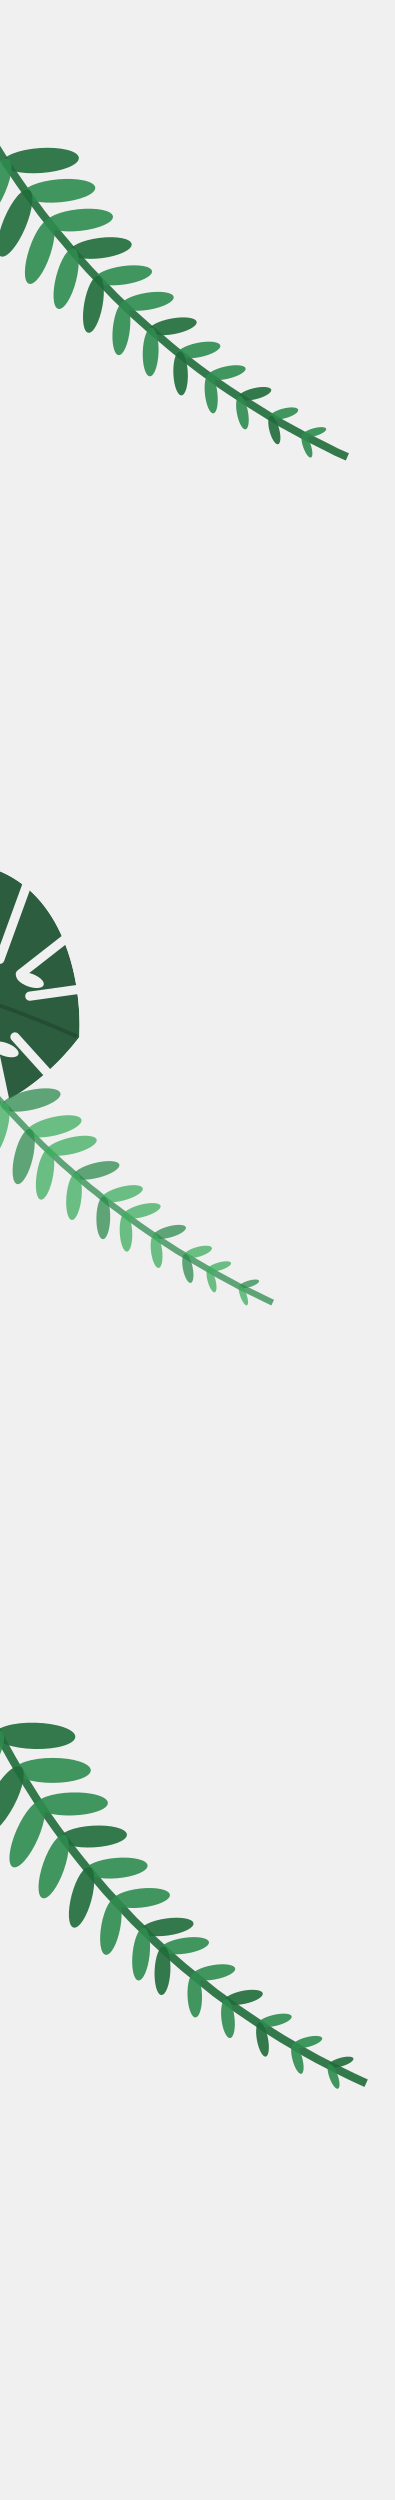
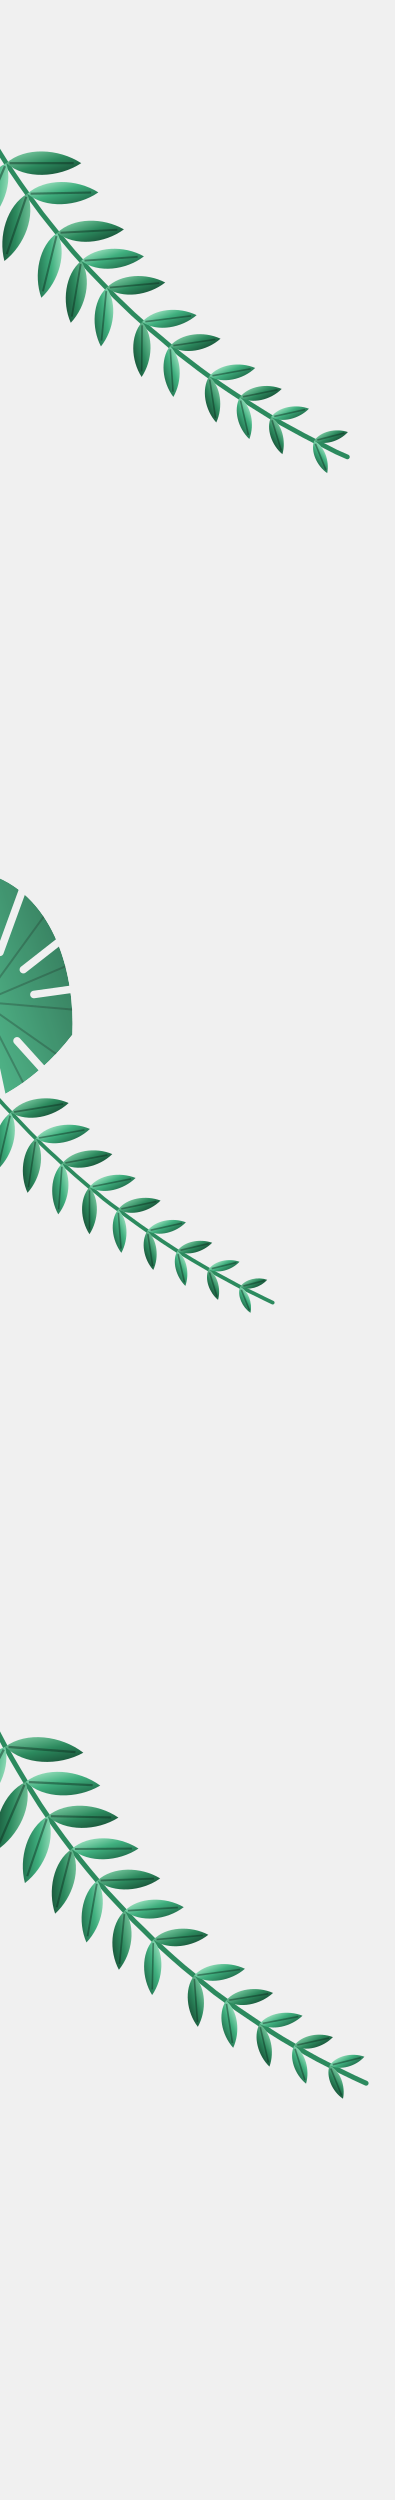
<svg xmlns="http://www.w3.org/2000/svg" viewBox="0 0 120 760" width="120" height="760">
-   <path d="M-4.0,40.0 L-2.1,43.2 L-0.1,46.4 L1.9,49.6 L4.0,52.7 L6.1,55.8 L8.3,58.9 L10.5,61.9 L12.7,64.9 L15.0,67.8 L17.4,70.8 L19.8,73.6 L22.2,76.5 L24.7,79.3 L27.2,82.1 L29.8,84.8 L32.4,87.5 L35.0,90.2 L37.7,92.8 L40.4,95.4 L43.2,97.9 L46.0,100.4 L48.9,102.8 L51.7,105.2 L54.6,107.6 L57.6,109.9 L60.6,112.2 L63.6,114.4 L66.6,116.6 L69.7,118.7 L72.9,120.8 L76.0,122.8 L79.2,124.8 L82.4,126.8 L85.6,128.7 L88.9,130.5 L92.2,132.3 L95.5,134.0 L98.9,135.7 L102.2,137.4 L105.6,138.9" stroke="#1F6B3A" stroke-width="2.4" fill="none" opacity="0.9" />
-   <ellipse cx="12.3" cy="48.8" rx="11.7" ry="3.8" transform="rotate(-4.0 12.3 48.8)" fill="#1F6B3A" opacity="0.9" />
-   <ellipse cx="-2.8" cy="58.8" rx="11.7" ry="3.8" transform="rotate(117.0 -2.8 58.8)" fill="#2E8B4E" opacity="0.9" />
-   <ellipse cx="18.0" cy="58.0" rx="11.0" ry="3.5" transform="rotate(-5.0 18.0 58.0)" fill="#2E8B4E" opacity="0.9" />
-   <ellipse cx="4.5" cy="67.8" rx="11.0" ry="3.5" transform="rotate(112.8 4.5 67.8)" fill="#1F6B3A" opacity="0.9" />
-   <ellipse cx="24.1" cy="66.9" rx="10.3" ry="3.3" transform="rotate(-6.1 24.1 66.9)" fill="#2E8B4E" opacity="0.9" />
-   <ellipse cx="12.1" cy="76.5" rx="10.3" ry="3.3" transform="rotate(108.6 12.1 76.5)" fill="#2E8B4E" opacity="0.9" />
-   <ellipse cx="30.6" cy="75.4" rx="9.5" ry="3.1" transform="rotate(-7.2 30.6 75.4)" fill="#1F6B3A" opacity="0.9" />
-   <ellipse cx="20.1" cy="84.7" rx="9.5" ry="3.1" transform="rotate(104.5 20.1 84.7)" fill="#2E8B4E" opacity="0.9" />
-   <ellipse cx="37.5" cy="83.7" rx="8.8" ry="2.8" transform="rotate(-8.3 37.5 83.7)" fill="#2E8B4E" opacity="0.9" />
-   <ellipse cx="28.4" cy="92.5" rx="8.8" ry="2.8" transform="rotate(100.3 28.4 92.5)" fill="#1F6B3A" opacity="0.9" />
-   <ellipse cx="44.8" cy="91.6" rx="8.1" ry="2.6" transform="rotate(-9.4 44.8 91.6)" fill="#2E8B4E" opacity="0.9" />
-   <ellipse cx="36.9" cy="99.9" rx="8.1" ry="2.6" transform="rotate(96.1 36.9 99.9)" fill="#2E8B4E" opacity="0.9" />
-   <ellipse cx="52.5" cy="99.2" rx="7.4" ry="2.4" transform="rotate(-10.5 52.5 99.2)" fill="#1F6B3A" opacity="0.9" />
-   <ellipse cx="45.8" cy="107.0" rx="7.4" ry="2.4" transform="rotate(92.0 45.8 107.0)" fill="#2E8B4E" opacity="0.9" />
-   <ellipse cx="60.4" cy="106.4" rx="6.7" ry="2.2" transform="rotate(-11.6 60.4 106.4)" fill="#2E8B4E" opacity="0.9" />
-   <ellipse cx="54.9" cy="113.5" rx="6.7" ry="2.2" transform="rotate(87.8 54.9 113.5)" fill="#1F6B3A" opacity="0.9" />
-   <ellipse cx="68.8" cy="113.3" rx="6.0" ry="1.9" transform="rotate(-12.7 68.8 113.3)" fill="#2E8B4E" opacity="0.9" />
-   <ellipse cx="64.2" cy="119.7" rx="6.0" ry="1.9" transform="rotate(83.7 64.2 119.7)" fill="#2E8B4E" opacity="0.9" />
-   <ellipse cx="77.4" cy="119.7" rx="5.2" ry="1.7" transform="rotate(-13.7 77.4 119.7)" fill="#1F6B3A" opacity="0.9" />
-   <ellipse cx="73.7" cy="125.4" rx="5.2" ry="1.7" transform="rotate(79.5 73.7 125.4)" fill="#2E8B4E" opacity="0.9" />
-   <ellipse cx="86.3" cy="125.7" rx="4.5" ry="1.5" transform="rotate(-14.8 86.3 125.7)" fill="#2E8B4E" opacity="0.9" />
-   <ellipse cx="83.4" cy="130.7" rx="4.5" ry="1.5" transform="rotate(75.3 83.4 130.7)" fill="#1F6B3A" opacity="0.9" />
-   <ellipse cx="95.5" cy="131.4" rx="3.8" ry="1.2" transform="rotate(-15.9 95.5 131.4)" fill="#2E8B4E" opacity="0.9" />
-   <ellipse cx="93.3" cy="135.5" rx="3.8" ry="1.2" transform="rotate(71.2 93.3 135.5)" fill="#2E8B4E" opacity="0.9" />
+   <defs>
+     <linearGradient id="j1" x1="0" y1="0" x2="1" y2="1">
+       <stop offset="0" stop-color="#B9F0D3" />
+       <stop offset=".45" stop-color="#3FAF7E" />
+       <stop offset="1" stop-color="#16573A" />
+     </linearGradient>
+     <linearGradient id="j2" x1="0" y1="0" x2="1" y2="1">
+       <stop offset="0" stop-color="#8FD9B2" />
+       <stop offset=".5" stop-color="#2C8A5E" />
+       <stop offset="1" stop-color="#123F2B" />
+     </linearGradient>
+   </defs>
+   <path d="M-4.0,40.0 L-2.1,43.2 L-0.1,46.4 L1.9,49.6 L4.0,52.7 L6.1,55.8 L8.3,58.9 L10.5,61.9 L12.7,64.9 L15.0,67.8 L17.4,70.8 L19.8,73.6 L22.2,76.5 L24.7,79.3 L27.2,82.1 L29.8,84.8 L32.4,87.5 L35.0,90.2 L37.7,92.8 L40.4,95.4 L43.2,97.9 L46.0,100.4 L48.9,102.8 L51.7,105.2 L54.6,107.6 L57.6,109.9 L60.6,112.2 L63.6,114.4 L66.6,116.6 L69.7,118.7 L72.9,120.8 L76.0,122.8 L79.2,124.8 L82.4,126.8 L85.6,128.7 L88.9,130.5 L92.2,132.3 L95.5,134.0 L98.9,135.7 L102.2,137.4 L105.6,138.9" stroke="#2C8A5E" stroke-width="1.44" fill="none" stroke-linecap="round" />
+   <g transform="translate(1.9 49.6) rotate(0.0)">
+     <path d="M0 0 C5.7 -5.0 15.9 -4.5 22.8 0 C15.9 4.5 5.7 5.0 0 0Z" fill="url(#j2)" />
+     <path d="M1 0 L20.5 0" stroke="#0B2A1C" stroke-width="0.68" opacity=".45" />
+   </g>
+   <g transform="translate(1.9 49.6) rotate(113.0)">
+     <path d="M0 0 C5.7 -5.0 15.9 -4.5 22.8 0 C15.9 4.5 5.7 5.0 0 0Z" fill="url(#j1)" />
+     <path d="M1 0 L20.5 0" stroke="#0B2A1C" stroke-width="0.68" opacity=".45" />
+   </g>
+   <g transform="translate(8.3 58.9) rotate(-1.1)">
+     <path d="M0 0 C5.4 -4.7 15.1 -4.3 21.6 0 C15.1 4.3 5.4 4.7 0 0Z" fill="url(#j1)" />
+     <path d="M1 0 L19.4 0" stroke="#0B2A1C" stroke-width="0.65" opacity=".45" />
+   </g>
+   <g transform="translate(8.3 58.9) rotate(108.8)">
+     <path d="M0 0 C5.4 -4.7 15.1 -4.3 21.6 0 C15.1 4.3 5.4 4.7 0 0Z" fill="url(#j2)" />
+     <path d="M1 0 L19.4 0" stroke="#0B2A1C" stroke-width="0.65" opacity=".45" />
+   </g>
+   <g transform="translate(17.4 70.8) rotate(-3.0)">
+     <path d="M0 0 C5.1 -4.5 14.2 -4.0 20.3 0 C14.2 4.0 5.1 4.5 0 0Z" fill="url(#j2)" />
+     <path d="M1 0 L18.3 0" stroke="#0B2A1C" stroke-width="0.61" opacity=".45" />
+   </g>
+   <g transform="translate(17.4 70.8) rotate(103.8)">
+     <path d="M0 0 C5.1 -4.5 14.2 -4.0 20.3 0 C14.2 4.0 5.1 4.5 0 0Z" fill="url(#j1)" />
+     <path d="M1 0 L18.3 0" stroke="#0B2A1C" stroke-width="0.61" opacity=".45" />
+   </g>
+   <g transform="translate(24.7 79.3) rotate(-4.1)">
+     <path d="M0 0 C4.8 -4.2 13.4 -3.8 19.1 0 C13.4 3.8 4.8 4.2 0 0Z" fill="url(#j1)" />
+     <path d="M1 0 L17.2 0" stroke="#0B2A1C" stroke-width="0.57" opacity=".45" />
+   </g>
+   <g transform="translate(24.7 79.3) rotate(99.6)">
+     <path d="M0 0 C4.8 -4.2 13.4 -3.8 19.1 0 C13.4 3.8 4.8 4.2 0 0Z" fill="url(#j2)" />
+     <path d="M1 0 L17.2 0" stroke="#0B2A1C" stroke-width="0.57" opacity=".45" />
+   </g>
+   <g transform="translate(32.4 87.5) rotate(-5.2)">
+     <path d="M0 0 C4.5 -3.9 12.5 -3.5 17.9 0 C12.5 3.5 4.5 3.9 0 0Z" fill="url(#j2)" />
+     <path d="M1 0 L16.1 0" stroke="#0B2A1C" stroke-width="0.54" opacity=".45" />
+   </g>
+   <g transform="translate(32.4 87.5) rotate(95.5)">
+     <path d="M0 0 C4.5 -3.9 12.5 -3.5 17.9 0 C12.5 3.5 4.5 3.9 0 0Z" fill="url(#j1)" />
+     <path d="M1 0 L16.1 0" stroke="#0B2A1C" stroke-width="0.54" opacity=".45" />
+   </g>
+   <g transform="translate(43.2 97.9) rotate(-7.2)">
+     <path d="M0 0 C4.2 -3.7 11.7 -3.3 16.7 0 C11.7 3.3 4.2 3.7 0 0Z" fill="url(#j1)" />
+     <path d="M1 0 L15.0 0" stroke="#0B2A1C" stroke-width="0.50" opacity=".45" />
+   </g>
+   <g transform="translate(43.2 97.9) rotate(90.5)">
+     <path d="M0 0 C4.2 -3.7 11.7 -3.3 16.7 0 C11.7 3.3 4.2 3.7 0 0Z" fill="url(#j2)" />
+     <path d="M1 0 L15.0 0" stroke="#0B2A1C" stroke-width="0.50" opacity=".45" />
+   </g>
+   <g transform="translate(51.7 105.2) rotate(-8.3)">
+     <path d="M0 0 C3.9 -3.4 10.8 -3.1 15.5 0 C10.8 3.1 3.9 3.4 0 0Z" fill="url(#j2)" />
+     <path d="M1 0 L13.9 0" stroke="#0B2A1C" stroke-width="0.50" opacity=".45" />
+   </g>
+   <g transform="translate(51.7 105.2) rotate(86.3)">
+     <path d="M0 0 C3.9 -3.4 10.8 -3.1 15.5 0 C10.8 3.1 3.9 3.4 0 0Z" fill="url(#j1)" />
+     <path d="M1 0 L13.9 0" stroke="#0B2A1C" stroke-width="0.50" opacity=".45" />
+   </g>
+   <g transform="translate(63.6 114.4) rotate(-10.3)">
+     <path d="M0 0 C3.6 -3.1 10.0 -2.8 14.2 0 C10.0 2.8 3.6 3.1 0 0Z" fill="url(#j1)" />
+     <path d="M1 0 L12.8 0" stroke="#0B2A1C" stroke-width="0.50" opacity=".45" />
+   </g>
+   <g transform="translate(63.6 114.4) rotate(81.3)">
+     <path d="M0 0 C3.6 -3.1 10.0 -2.8 14.2 0 C10.0 2.8 3.6 3.1 0 0Z" fill="url(#j2)" />
+     <path d="M1 0 L12.8 0" stroke="#0B2A1C" stroke-width="0.50" opacity=".45" />
+   </g>
+   <g transform="translate(72.9 120.8) rotate(-11.4)">
+     <path d="M0 0 C3.3 -2.9 9.1 -2.6 13.0 0 C9.1 2.6 3.3 2.9 0 0Z" fill="url(#j2)" />
+     <path d="M1 0 L11.7 0" stroke="#0B2A1C" stroke-width="0.50" opacity=".45" />
+   </g>
+   <g transform="translate(72.9 120.8) rotate(77.1)">
+     <path d="M0 0 C3.3 -2.9 9.1 -2.6 13.0 0 C9.1 2.6 3.3 2.9 0 0Z" fill="url(#j1)" />
+     <path d="M1 0 L11.7 0" stroke="#0B2A1C" stroke-width="0.50" opacity=".45" />
+   </g>
+   <g transform="translate(82.4 126.8) rotate(-12.5)">
+     <path d="M0 0 C2.9 -2.6 8.3 -2.3 11.8 0 C8.3 2.3 2.9 2.6 0 0Z" fill="url(#j1)" />
+     <path d="M1 0 L10.6 0" stroke="#0B2A1C" stroke-width="0.50" opacity=".45" />
+   </g>
+   <g transform="translate(82.4 126.8) rotate(73.0)">
+     <path d="M0 0 C2.9 -2.6 8.3 -2.3 11.8 0 C8.3 2.3 2.9 2.6 0 0Z" fill="url(#j2)" />
+     <path d="M1 0 L10.6 0" stroke="#0B2A1C" stroke-width="0.50" opacity=".45" />
+   </g>
+   <g transform="translate(95.5 134.0) rotate(-14.5)">
+     <path d="M0 0 C2.6 -2.3 7.4 -2.1 10.6 0 C7.4 2.1 2.6 2.3 0 0Z" fill="url(#j2)" />
+     <path d="M1 0 L9.5 0" stroke="#0B2A1C" stroke-width="0.50" opacity=".45" />
+   </g>
+   <g transform="translate(95.5 134.0) rotate(68.0)">
+     <path d="M0 0 C2.6 -2.3 7.4 -2.1 10.6 0 C7.4 2.1 2.6 2.3 0 0Z" fill="url(#j1)" />
+     <path d="M1 0 L9.5 0" stroke="#0B2A1C" stroke-width="0.50" opacity=".45" />
+   </g>
  <g transform="translate(-18 300) rotate(-70)" opacity="0.9">
    <defs>
-       <mask id="m59294" maskUnits="userSpaceOnUse" x="-80" y="-80" width="160" height="160">
-         <rect x="-80" y="-80" width="160" height="160" fill="black" />
-         <path d="M0,-2.0 C10.0,-22.0 38.0,-20.0 39.2,3.2 C39.2,24.8 18.0,39.2 0,44.8 C-18.0,39.2 -39.2,24.8 -39.2,3.2 C-38.0,-20.0 -10.0,-22.0 0,-2.0 Z" fill="white" />
-         <line x1="-11.5" y1="6.0" x2="-39.3" y2="-13.5" stroke="black" stroke-width="2.8" stroke-linecap="round" />
-         <line x1="-14.0" y1="14.0" x2="-48.0" y2="14.0" stroke="black" stroke-width="2.8" stroke-linecap="round" />
-         <line x1="-11.9" y1="21.4" x2="-40.7" y2="39.4" stroke="black" stroke-width="2.8" stroke-linecap="round" />
-         <line x1="-6.6" y1="26.4" x2="-22.5" y2="56.4" stroke="black" stroke-width="2.8" stroke-linecap="round" />
-         <ellipse cx="-11.2" cy="24.8" rx="2.0" ry="4.4" fill="black" />
-         <line x1="11.5" y1="6.0" x2="39.3" y2="-13.5" stroke="black" stroke-width="2.8" stroke-linecap="round" />
-         <line x1="14.0" y1="14.0" x2="48.0" y2="14.0" stroke="black" stroke-width="2.8" stroke-linecap="round" />
-         <line x1="11.9" y1="21.4" x2="40.7" y2="39.4" stroke="black" stroke-width="2.8" stroke-linecap="round" />
-         <line x1="6.6" y1="26.4" x2="22.5" y2="56.4" stroke="black" stroke-width="2.8" stroke-linecap="round" />
-         <ellipse cx="11.2" cy="24.8" rx="2.0" ry="4.4" fill="black" />
+       <mask id="m48930" maskUnits="userSpaceOnUse" x="-76" y="-76" width="152" height="152">
+         <rect x="-76" y="-76" width="152" height="152" fill="black" />
+         <path d="M0,-1.9 C9.5,-20.9 36.1,-19.0 37.24,3.04 C37.24,23.56 17.1,37.24 0,42.56 C-17.1,37.24 -37.24,23.56 -37.24,3.04 C-36.1,-19.0 -9.5,-20.9 0,-1.9 Z" fill="white" />
+         <line x1="-13.1" y1="4.1" x2="-37.4" y2="-12.9" stroke="black" stroke-width="2.3" stroke-linecap="round" />
+         <line x1="-16.0" y1="13.3" x2="-45.6" y2="13.3" stroke="black" stroke-width="2.3" stroke-linecap="round" />
+         <line x1="-13.5" y1="21.8" x2="-38.7" y2="37.5" stroke="black" stroke-width="2.3" stroke-linecap="round" />
+         <line x1="-7.5" y1="27.4" x2="-21.4" y2="53.6" stroke="black" stroke-width="2.3" stroke-linecap="round" />
+         <line x1="13.1" y1="4.1" x2="37.4" y2="-12.9" stroke="black" stroke-width="2.3" stroke-linecap="round" />
+         <line x1="16.0" y1="13.3" x2="45.6" y2="13.3" stroke="black" stroke-width="2.3" stroke-linecap="round" />
+         <line x1="13.5" y1="21.8" x2="38.7" y2="37.5" stroke="black" stroke-width="2.3" stroke-linecap="round" />
+         <line x1="7.5" y1="27.4" x2="21.4" y2="53.6" stroke="black" stroke-width="2.3" stroke-linecap="round" />
      </mask>
    </defs>
-     <path d="M0,-2.0 C10.0,-22.0 38.0,-20.0 39.2,3.2 C39.2,24.8 18.0,39.2 0,44.8 C-18.0,39.2 -39.2,24.8 -39.2,3.2 C-38.0,-20.0 -10.0,-22.0 0,-2.0 Z" fill="#164D2B" mask="url(#m59294)" />
-     <path d="M0,-2.0 Q1.6,20.0 0,44.0" stroke="#0E3A20" stroke-width="1.2" fill="none" />
-   </g>
-   <path d="M-4.0,330.0 L-2.2,332.1 L-0.4,334.2 L1.4,336.2 L3.3,338.2 L5.2,340.2 L7.1,342.2 L9.0,344.2 L10.9,346.1 L12.9,348.1 L14.9,350.0 L16.9,351.8 L18.9,353.7 L21.0,355.5 L23.0,357.3 L25.1,359.1 L27.2,360.9 L29.4,362.6 L31.5,364.4 L33.7,366.1 L35.9,367.7 L38.1,369.4 L40.3,371.0 L42.5,372.6 L44.8,374.2 L47.0,375.7 L49.3,377.3 L51.6,378.8 L53.9,380.3 L56.3,381.7 L58.6,383.1 L61.0,384.5 L63.4,385.9 L65.8,387.3 L68.2,388.6 L70.6,389.9 L73.0,391.2 L75.5,392.4 L78.0,393.6 L80.4,394.8 L82.9,396.0" stroke="#2E8B4E" stroke-width="1.9" fill="none" opacity="0.75" />
-   <ellipse cx="9.4" cy="334.4" rx="9.2" ry="3.0" transform="rotate(-12.7 9.4 334.4)" fill="#2E8B4E" opacity="0.75" />
-   <ellipse cx="-1.1" cy="344.0" rx="9.2" ry="3.0" transform="rotate(107.7 -1.1 344.0)" fill="#3FAE5F" opacity="0.75" />
-   <ellipse cx="16.4" cy="342.4" rx="8.6" ry="2.8" transform="rotate(-13.4 16.4 342.4)" fill="#3FAE5F" opacity="0.75" />
-   <ellipse cx="7.2" cy="351.6" rx="8.6" ry="2.8" transform="rotate(103.4 7.2 351.6)" fill="#2E8B4E" opacity="0.75" />
-   <ellipse cx="21.7" cy="348.3" rx="7.9" ry="2.5" transform="rotate(-13.4 21.7 348.3)" fill="#3FAE5F" opacity="0.75" />
-   <ellipse cx="13.7" cy="356.9" rx="7.9" ry="2.5" transform="rotate(99.7 13.7 356.9)" fill="#3FAE5F" opacity="0.75" />
-   <ellipse cx="29.3" cy="355.8" rx="7.2" ry="2.3" transform="rotate(-14.1 29.3 355.8)" fill="#2E8B4E" opacity="0.75" />
-   <ellipse cx="22.5" cy="363.7" rx="7.2" ry="2.3" transform="rotate(95.4 22.5 363.7)" fill="#3FAE5F" opacity="0.75" />
-   <ellipse cx="37.1" cy="362.9" rx="6.5" ry="2.1" transform="rotate(-14.8 37.1 362.9)" fill="#3FAE5F" opacity="0.75" />
-   <ellipse cx="31.4" cy="370.2" rx="6.5" ry="2.1" transform="rotate(91.0 31.4 370.2)" fill="#2E8B4E" opacity="0.75" />
-   <ellipse cx="43.1" cy="368.1" rx="5.9" ry="1.9" transform="rotate(-14.8 43.1 368.1)" fill="#3FAE5F" opacity="0.75" />
-   <ellipse cx="38.3" cy="374.6" rx="5.9" ry="1.9" transform="rotate(87.3 38.3 374.6)" fill="#3FAE5F" opacity="0.75" />
-   <ellipse cx="51.5" cy="374.5" rx="5.2" ry="1.7" transform="rotate(-15.5 51.5 374.5)" fill="#2E8B4E" opacity="0.75" />
-   <ellipse cx="47.6" cy="380.3" rx="5.2" ry="1.7" transform="rotate(83.0 47.6 380.3)" fill="#3FAE5F" opacity="0.75" />
-   <ellipse cx="60.1" cy="380.6" rx="4.5" ry="1.5" transform="rotate(-16.2 60.1 380.6)" fill="#3FAE5F" opacity="0.75" />
-   <ellipse cx="57.1" cy="385.6" rx="4.5" ry="1.5" transform="rotate(78.7 57.1 385.6)" fill="#2E8B4E" opacity="0.75" />
-   <ellipse cx="66.6" cy="385.0" rx="3.8" ry="1.2" transform="rotate(-16.3 66.6 385.0)" fill="#3FAE5F" opacity="0.75" />
-   <ellipse cx="64.3" cy="389.2" rx="3.8" ry="1.2" transform="rotate(75.0 64.3 389.2)" fill="#3FAE5F" opacity="0.75" />
-   <ellipse cx="75.7" cy="390.3" rx="3.2" ry="1.0" transform="rotate(-16.9 75.7 390.3)" fill="#2E8B4E" opacity="0.75" />
-   <ellipse cx="74.0" cy="393.8" rx="3.2" ry="1.0" transform="rotate(70.7 74.0 393.8)" fill="#3FAE5F" opacity="0.75" />
-   <path d="M-4.0,520.0 L-2.2,523.7 L-0.3,527.4 L1.6,531.0 L3.6,534.6 L5.7,538.2 L7.8,541.7 L10.0,545.2 L12.2,548.7 L14.5,552.1 L16.9,555.5 L19.3,558.8 L21.8,562.1 L24.4,565.4 L27.0,568.6 L29.6,571.7 L32.3,574.9 L35.1,577.9 L37.9,580.9 L40.7,583.9 L43.7,586.8 L46.6,589.7 L49.6,592.5 L52.7,595.3 L55.8,598.0 L59.0,600.6 L62.2,603.2 L65.4,605.8 L68.7,608.2 L72.1,610.7 L75.5,613.0 L78.9,615.3 L82.3,617.6 L85.8,619.8 L89.4,621.9 L92.9,624.0 L96.5,626.0 L100.2,627.9 L103.9,629.8 L107.6,631.6 L111.3,633.3" stroke="#1F6B3A" stroke-width="2.5" fill="none" opacity="0.9" />
-   <ellipse cx="10.6" cy="527.7" rx="12.3" ry="4.0" transform="rotate(1.4 10.6 527.7)" fill="#1F6B3A" opacity="0.9" />
-   <ellipse cx="-6.2" cy="536.6" rx="12.3" ry="4.0" transform="rotate(122.6 -6.2 536.6)" fill="#2E8B4E" opacity="0.9" />
-   <ellipse cx="16.0" cy="538.2" rx="11.6" ry="3.8" transform="rotate(-0.1 16.0 538.2)" fill="#2E8B4E" opacity="0.9" />
-   <ellipse cx="0.8" cy="547.3" rx="11.6" ry="3.8" transform="rotate(118.1 0.8 547.3)" fill="#1F6B3A" opacity="0.9" />
-   <ellipse cx="21.9" cy="548.4" rx="10.9" ry="3.5" transform="rotate(-1.7 21.9 548.4)" fill="#2E8B4E" opacity="0.9" />
-   <ellipse cx="8.3" cy="557.6" rx="10.9" ry="3.5" transform="rotate(113.7 8.3 557.6)" fill="#2E8B4E" opacity="0.9" />
-   <ellipse cx="28.4" cy="558.3" rx="10.2" ry="3.3" transform="rotate(-3.3 28.4 558.3)" fill="#1F6B3A" opacity="0.9" />
-   <ellipse cx="16.3" cy="567.4" rx="10.2" ry="3.3" transform="rotate(109.3 16.3 567.4)" fill="#2E8B4E" opacity="0.9" />
-   <ellipse cx="35.4" cy="567.9" rx="9.5" ry="3.1" transform="rotate(-4.9 35.4 567.9)" fill="#2E8B4E" opacity="0.9" />
-   <ellipse cx="24.8" cy="576.8" rx="9.5" ry="3.1" transform="rotate(104.9 24.8 576.8)" fill="#1F6B3A" opacity="0.9" />
-   <ellipse cx="42.9" cy="577.0" rx="8.8" ry="2.9" transform="rotate(-6.4 42.9 577.0)" fill="#2E8B4E" opacity="0.9" />
-   <ellipse cx="33.7" cy="585.6" rx="8.8" ry="2.9" transform="rotate(100.4 33.7 585.6)" fill="#2E8B4E" opacity="0.9" />
-   <ellipse cx="50.8" cy="585.8" rx="8.1" ry="2.6" transform="rotate(-8.0 50.8 585.8)" fill="#1F6B3A" opacity="0.9" />
-   <ellipse cx="42.9" cy="594.0" rx="8.1" ry="2.6" transform="rotate(96.0 42.9 594.0)" fill="#2E8B4E" opacity="0.9" />
-   <ellipse cx="56.2" cy="591.5" rx="7.4" ry="2.4" transform="rotate(-8.6 56.2 591.5)" fill="#2E8B4E" opacity="0.9" />
-   <ellipse cx="49.4" cy="599.1" rx="7.4" ry="2.4" transform="rotate(92.6 49.4 599.1)" fill="#1F6B3A" opacity="0.9" />
-   <ellipse cx="64.9" cy="599.6" rx="6.7" ry="2.2" transform="rotate(-10.1 64.9 599.6)" fill="#2E8B4E" opacity="0.9" />
-   <ellipse cx="59.2" cy="606.6" rx="6.7" ry="2.2" transform="rotate(88.1 59.2 606.6)" fill="#2E8B4E" opacity="0.9" />
-   <ellipse cx="74.0" cy="607.2" rx="6.0" ry="2.0" transform="rotate(-11.7 74.0 607.2)" fill="#1F6B3A" opacity="0.9" />
-   <ellipse cx="69.3" cy="613.6" rx="6.0" ry="2.0" transform="rotate(83.7 69.3 613.6)" fill="#2E8B4E" opacity="0.9" />
-   <ellipse cx="83.5" cy="614.2" rx="5.3" ry="1.7" transform="rotate(-13.3 83.5 614.2)" fill="#2E8B4E" opacity="0.9" />
-   <ellipse cx="79.8" cy="620.0" rx="5.3" ry="1.7" transform="rotate(79.3 79.8 620.0)" fill="#1F6B3A" opacity="0.9" />
-   <ellipse cx="93.4" cy="620.8" rx="4.7" ry="1.5" transform="rotate(-14.9 93.4 620.8)" fill="#2E8B4E" opacity="0.9" />
-   <ellipse cx="90.4" cy="625.9" rx="4.7" ry="1.5" transform="rotate(74.9 90.4 625.9)" fill="#2E8B4E" opacity="0.9" />
-   <ellipse cx="103.6" cy="626.9" rx="4.0" ry="1.3" transform="rotate(-16.4 103.6 626.9)" fill="#1F6B3A" opacity="0.9" />
-   <ellipse cx="101.4" cy="631.2" rx="4.0" ry="1.3" transform="rotate(70.4 101.4 631.2)" fill="#2E8B4E" opacity="0.9" />
+     <g mask="url(#m48930)">
+       <path d="M0,-1.9 C9.5,-20.9 36.1,-19.0 37.24,3.04 C37.24,23.56 17.1,37.24 0,42.56 C-17.1,37.24 -37.24,23.56 -37.24,3.04 C-36.1,-19.0 -9.5,-20.9 0,-1.9 Z" fill="url(#j1)" />
+       <path d="M0 13.3 L-21.1 -13.6" stroke="#0B2A1C" stroke-width="0.6" opacity=".35" />
+       <path d="M0 13.3 L-32.7 3.3" stroke="#0B2A1C" stroke-width="0.6" opacity=".35" />
+       <path d="M0 13.3 L-32.9 22.7" stroke="#0B2A1C" stroke-width="0.6" opacity=".35" />
+       <path d="M0 13.3 L-23.3 38.3" stroke="#0B2A1C" stroke-width="0.6" opacity=".35" />
+       <path d="M0 13.3 L-8.9 46.3" stroke="#0B2A1C" stroke-width="0.6" opacity=".35" />
+       <path d="M0 13.3 L21.1 -13.6" stroke="#0B2A1C" stroke-width="0.6" opacity=".35" />
+       <path d="M0 13.3 L32.7 3.3" stroke="#0B2A1C" stroke-width="0.6" opacity=".35" />
+       <path d="M0 13.3 L32.9 22.7" stroke="#0B2A1C" stroke-width="0.6" opacity=".35" />
+       <path d="M0 13.3 L23.3 38.3" stroke="#0B2A1C" stroke-width="0.6" opacity=".35" />
+       <path d="M0 13.3 L8.9 46.3" stroke="#0B2A1C" stroke-width="0.6" opacity=".35" />
+     </g>
+   </g>
+   <path d="M-4.0,330.0 L-2.2,332.1 L-0.4,334.2 L1.4,336.2 L3.3,338.2 L5.2,340.2 L7.1,342.2 L9.0,344.2 L10.9,346.1 L12.9,348.1 L14.9,350.0 L16.9,351.8 L18.9,353.7 L21.0,355.5 L23.0,357.3 L25.1,359.1 L27.2,360.9 L29.4,362.6 L31.5,364.4 L33.7,366.1 L35.9,367.7 L38.1,369.4 L40.3,371.0 L42.5,372.6 L44.8,374.2 L47.0,375.7 L49.3,377.3 L51.6,378.8 L53.9,380.3 L56.3,381.7 L58.6,383.1 L61.0,384.5 L63.4,385.9 L65.8,387.3 L68.2,388.6 L70.6,389.9 L73.0,391.2 L75.5,392.4 L78.0,393.6 L80.4,394.8 L82.9,396.0" stroke="#2C8A5E" stroke-width="1.14" fill="none" stroke-linecap="round" />
+   <g transform="translate(3.3 338.2) rotate(-9.3)">
+     <path d="M0 0 C4.5 -3.9 12.5 -3.5 17.8 0 C12.5 3.5 4.5 3.9 0 0Z" fill="url(#j2)" />
+     <path d="M1 0 L16.1 0" stroke="#0B2A1C" stroke-width="0.54" opacity=".45" />
+   </g>
+   <g transform="translate(3.3 338.2) rotate(103.0)">
+     <path d="M0 0 C4.5 -3.9 12.5 -3.5 17.8 0 C12.5 3.5 4.5 3.9 0 0Z" fill="url(#j1)" />
+     <path d="M1 0 L16.1 0" stroke="#0B2A1C" stroke-width="0.54" opacity=".45" />
+   </g>
+   <g transform="translate(10.9 346.1) rotate(-10.0)">
+     <path d="M0 0 C4.2 -3.7 11.7 -3.3 16.7 0 C11.7 3.3 4.2 3.7 0 0Z" fill="url(#j1)" />
+     <path d="M1 0 L15.0 0" stroke="#0B2A1C" stroke-width="0.50" opacity=".45" />
+   </g>
+   <g transform="translate(10.9 346.1) rotate(98.7)">
+     <path d="M0 0 C4.2 -3.7 11.7 -3.3 16.7 0 C11.7 3.3 4.2 3.7 0 0Z" fill="url(#j2)" />
+     <path d="M1 0 L15.0 0" stroke="#0B2A1C" stroke-width="0.50" opacity=".45" />
+   </g>
+   <g transform="translate(18.9 353.7) rotate(-10.6)">
+     <path d="M0 0 C3.9 -3.4 10.9 -3.1 15.5 0 C10.9 3.1 3.9 3.4 0 0Z" fill="url(#j2)" />
+     <path d="M1 0 L14.0 0" stroke="#0B2A1C" stroke-width="0.50" opacity=".45" />
+   </g>
+   <g transform="translate(18.9 353.7) rotate(94.4)">
+     <path d="M0 0 C3.9 -3.4 10.9 -3.1 15.5 0 C10.9 3.1 3.9 3.4 0 0Z" fill="url(#j1)" />
+     <path d="M1 0 L14.0 0" stroke="#0B2A1C" stroke-width="0.50" opacity=".45" />
+   </g>
+   <g transform="translate(27.2 360.9) rotate(-11.3)">
+     <path d="M0 0 C3.6 -3.2 10.0 -2.8 14.3 0 C10.0 2.8 3.6 3.2 0 0Z" fill="url(#j1)" />
+     <path d="M1 0 L12.9 0" stroke="#0B2A1C" stroke-width="0.50" opacity=".45" />
+   </g>
+   <g transform="translate(27.2 360.9) rotate(90.0)">
+     <path d="M0 0 C3.6 -3.2 10.0 -2.8 14.3 0 C10.0 2.8 3.6 3.2 0 0Z" fill="url(#j2)" />
+     <path d="M1 0 L12.9 0" stroke="#0B2A1C" stroke-width="0.50" opacity=".45" />
+   </g>
+   <g transform="translate(35.9 367.7) rotate(-11.9)">
+     <path d="M0 0 C3.3 -2.9 9.2 -2.6 13.2 0 C9.2 2.6 3.3 2.9 0 0Z" fill="url(#j2)" />
+     <path d="M1 0 L11.9 0" stroke="#0B2A1C" stroke-width="0.50" opacity=".45" />
+   </g>
+   <g transform="translate(35.9 367.7) rotate(85.7)">
+     <path d="M0 0 C3.3 -2.9 9.2 -2.6 13.2 0 C9.2 2.6 3.3 2.9 0 0Z" fill="url(#j1)" />
+     <path d="M1 0 L11.9 0" stroke="#0B2A1C" stroke-width="0.50" opacity=".45" />
+   </g>
+   <g transform="translate(44.8 374.2) rotate(-12.6)">
+     <path d="M0 0 C3.0 -2.6 8.4 -2.4 12.0 0 C8.4 2.4 3.0 2.6 0 0Z" fill="url(#j1)" />
+     <path d="M1 0 L10.8 0" stroke="#0B2A1C" stroke-width="0.50" opacity=".45" />
+   </g>
+   <g transform="translate(44.8 374.2) rotate(81.4)">
+     <path d="M0 0 C3.0 -2.6 8.4 -2.4 12.0 0 C8.4 2.4 3.0 2.6 0 0Z" fill="url(#j2)" />
+     <path d="M1 0 L10.8 0" stroke="#0B2A1C" stroke-width="0.50" opacity=".45" />
+   </g>
+   <g transform="translate(53.9 380.3) rotate(-13.3)">
+     <path d="M0 0 C2.7 -2.4 7.6 -2.1 10.9 0 C7.6 2.1 2.7 2.4 0 0Z" fill="url(#j2)" />
+     <path d="M1 0 L9.8 0" stroke="#0B2A1C" stroke-width="0.50" opacity=".45" />
+   </g>
+   <g transform="translate(53.9 380.3) rotate(77.0)">
+     <path d="M0 0 C2.7 -2.4 7.6 -2.1 10.9 0 C7.6 2.1 2.7 2.4 0 0Z" fill="url(#j1)" />
+     <path d="M1 0 L9.8 0" stroke="#0B2A1C" stroke-width="0.50" opacity=".45" />
+   </g>
+   <g transform="translate(63.4 385.9) rotate(-13.9)">
+     <path d="M0 0 C2.4 -2.1 6.8 -1.9 9.7 0 C6.8 1.9 2.4 2.1 0 0Z" fill="url(#j1)" />
+     <path d="M1 0 L8.7 0" stroke="#0B2A1C" stroke-width="0.50" opacity=".45" />
+   </g>
+   <g transform="translate(63.4 385.9) rotate(72.7)">
+     <path d="M0 0 C2.4 -2.1 6.8 -1.9 9.7 0 C6.8 1.9 2.4 2.1 0 0Z" fill="url(#j2)" />
+     <path d="M1 0 L8.7 0" stroke="#0B2A1C" stroke-width="0.50" opacity=".45" />
+   </g>
+   <g transform="translate(73.0 391.2) rotate(-14.6)">
+     <path d="M0 0 C2.1 -1.9 6.0 -1.7 8.5 0 C6.0 1.7 2.1 1.9 0 0Z" fill="url(#j2)" />
+     <path d="M1 0 L7.7 0" stroke="#0B2A1C" stroke-width="0.50" opacity=".45" />
+   </g>
+   <g transform="translate(73.0 391.2) rotate(68.3)">
+     <path d="M0 0 C2.1 -1.9 6.0 -1.7 8.5 0 C6.0 1.7 2.1 1.9 0 0Z" fill="url(#j1)" />
+     <path d="M1 0 L7.7 0" stroke="#0B2A1C" stroke-width="0.50" opacity=".45" />
+   </g>
+   <path d="M-4.0,520.0 L-2.2,523.7 L-0.3,527.4 L1.6,531.0 L3.6,534.6 L5.7,538.2 L7.8,541.7 L10.0,545.2 L12.2,548.7 L14.5,552.1 L16.9,555.5 L19.3,558.8 L21.8,562.1 L24.4,565.4 L27.0,568.6 L29.6,571.7 L32.3,574.9 L35.1,577.9 L37.9,580.9 L40.7,583.9 L43.7,586.8 L46.6,589.7 L49.6,592.5 L52.7,595.3 L55.8,598.0 L59.0,600.6 L62.2,603.2 L65.4,605.8 L68.7,608.2 L72.1,610.7 L75.5,613.0 L78.9,615.3 L82.3,617.6 L85.8,619.8 L89.4,621.9 L92.9,624.0 L96.5,626.0 L100.2,627.9 L103.9,629.8 L107.6,631.6 L111.3,633.3" stroke="#2C8A5E" stroke-width="1.50" fill="none" stroke-linecap="round" />
+   <g transform="translate(1.6 531.0) rotate(4.4)">
+     <path d="M0 0 C6.0 -5.2 16.7 -4.7 23.8 0 C16.7 4.7 6.0 5.2 0 0Z" fill="url(#j2)" />
+     <path d="M1 0 L21.4 0" stroke="#0B2A1C" stroke-width="0.71" opacity=".45" />
+   </g>
+   <g transform="translate(1.6 531.0) rotate(117.6)">
+     <path d="M0 0 C6.0 -5.2 16.7 -4.7 23.8 0 C16.7 4.7 6.0 5.2 0 0Z" fill="url(#j1)" />
+     <path d="M1 0 L21.4 0" stroke="#0B2A1C" stroke-width="0.71" opacity=".45" />
+   </g>
+   <g transform="translate(7.8 541.7) rotate(2.8)">
+     <path d="M0 0 C5.7 -5.0 15.9 -4.5 22.7 0 C15.9 4.5 5.7 5.0 0 0Z" fill="url(#j1)" />
+     <path d="M1 0 L20.4 0" stroke="#0B2A1C" stroke-width="0.68" opacity=".45" />
+   </g>
+   <g transform="translate(7.8 541.7) rotate(113.2)">
+     <path d="M0 0 C5.7 -5.0 15.9 -4.5 22.7 0 C15.9 4.5 5.7 5.0 0 0Z" fill="url(#j2)" />
+     <path d="M1 0 L20.4 0" stroke="#0B2A1C" stroke-width="0.68" opacity=".45" />
+   </g>
+   <g transform="translate(14.5 552.1) rotate(1.2)">
+     <path d="M0 0 C5.4 -4.7 15.0 -4.3 21.5 0 C15.0 4.3 5.4 4.7 0 0Z" fill="url(#j2)" />
+     <path d="M1 0 L19.3 0" stroke="#0B2A1C" stroke-width="0.64" opacity=".45" />
+   </g>
+   <g transform="translate(14.5 552.1) rotate(108.8)">
+     <path d="M0 0 C5.4 -4.7 15.0 -4.3 21.5 0 C15.0 4.3 5.4 4.7 0 0Z" fill="url(#j1)" />
+     <path d="M1 0 L19.3 0" stroke="#0B2A1C" stroke-width="0.64" opacity=".45" />
+   </g>
+   <g transform="translate(21.8 562.1) rotate(-0.4)">
+     <path d="M0 0 C5.1 -4.5 14.2 -4.0 20.3 0 C14.2 4.0 5.1 4.5 0 0Z" fill="url(#j1)" />
+     <path d="M1 0 L18.3 0" stroke="#0B2A1C" stroke-width="0.61" opacity=".45" />
+   </g>
+   <g transform="translate(21.8 562.1) rotate(104.4)">
+     <path d="M0 0 C5.1 -4.5 14.2 -4.0 20.3 0 C14.2 4.0 5.1 4.5 0 0Z" fill="url(#j2)" />
+     <path d="M1 0 L18.3 0" stroke="#0B2A1C" stroke-width="0.61" opacity=".45" />
+   </g>
+   <g transform="translate(29.6 571.7) rotate(-2.0)">
+     <path d="M0 0 C4.8 -4.2 13.4 -3.8 19.1 0 C13.4 3.8 4.8 4.2 0 0Z" fill="url(#j2)" />
+     <path d="M1 0 L17.2 0" stroke="#0B2A1C" stroke-width="0.57" opacity=".45" />
+   </g>
+   <g transform="translate(29.6 571.7) rotate(100.0)">
+     <path d="M0 0 C4.8 -4.2 13.4 -3.8 19.1 0 C13.4 3.8 4.8 4.2 0 0Z" fill="url(#j1)" />
+     <path d="M1 0 L17.2 0" stroke="#0B2A1C" stroke-width="0.57" opacity=".45" />
+   </g>
+   <g transform="translate(37.9 580.9) rotate(-3.6)">
+     <path d="M0 0 C4.5 -4.0 12.6 -3.6 18.0 0 C12.6 3.6 4.5 4.0 0 0Z" fill="url(#j1)" />
+     <path d="M1 0 L16.2 0" stroke="#0B2A1C" stroke-width="0.54" opacity=".45" />
+   </g>
+   <g transform="translate(37.9 580.9) rotate(95.6)">
+     <path d="M0 0 C4.5 -4.0 12.6 -3.6 18.0 0 C12.6 3.6 4.5 4.0 0 0Z" fill="url(#j2)" />
+     <path d="M1 0 L16.2 0" stroke="#0B2A1C" stroke-width="0.54" opacity=".45" />
+   </g>
+   <g transform="translate(46.6 589.7) rotate(-5.2)">
+     <path d="M0 0 C4.2 -3.7 11.8 -3.3 16.8 0 C11.8 3.3 4.2 3.7 0 0Z" fill="url(#j2)" />
+     <path d="M1 0 L15.1 0" stroke="#0B2A1C" stroke-width="0.50" opacity=".45" />
+   </g>
+   <g transform="translate(46.6 589.7) rotate(91.2)">
+     <path d="M0 0 C4.2 -3.7 11.8 -3.3 16.8 0 C11.8 3.3 4.2 3.7 0 0Z" fill="url(#j1)" />
+     <path d="M1 0 L15.1 0" stroke="#0B2A1C" stroke-width="0.50" opacity=".45" />
+   </g>
+   <g transform="translate(59.0 600.6) rotate(-7.7)">
+     <path d="M0 0 C3.9 -3.4 10.9 -3.1 15.6 0 C10.9 3.1 3.9 3.4 0 0Z" fill="url(#j1)" />
+     <path d="M1 0 L14.1 0" stroke="#0B2A1C" stroke-width="0.50" opacity=".45" />
+   </g>
+   <g transform="translate(59.0 600.6) rotate(85.8)">
+     <path d="M0 0 C3.9 -3.4 10.9 -3.1 15.6 0 C10.9 3.1 3.9 3.4 0 0Z" fill="url(#j2)" />
+     <path d="M1 0 L14.1 0" stroke="#0B2A1C" stroke-width="0.50" opacity=".45" />
+   </g>
+   <g transform="translate(68.7 608.2) rotate(-9.3)">
+     <path d="M0 0 C3.6 -3.2 10.1 -2.9 14.5 0 C10.1 2.9 3.6 3.2 0 0Z" fill="url(#j2)" />
+     <path d="M1 0 L13.0 0" stroke="#0B2A1C" stroke-width="0.50" opacity=".45" />
+   </g>
+   <g transform="translate(68.7 608.2) rotate(81.3)">
+     <path d="M0 0 C3.6 -3.2 10.1 -2.9 14.5 0 C10.1 2.9 3.6 3.2 0 0Z" fill="url(#j1)" />
+     <path d="M1 0 L13.0 0" stroke="#0B2A1C" stroke-width="0.50" opacity=".45" />
+   </g>
+   <g transform="translate(78.9 615.3) rotate(-10.9)">
+     <path d="M0 0 C3.3 -2.9 9.3 -2.6 13.3 0 C9.3 2.6 3.3 2.9 0 0Z" fill="url(#j1)" />
+     <path d="M1 0 L12.0 0" stroke="#0B2A1C" stroke-width="0.50" opacity=".45" />
+   </g>
+   <g transform="translate(78.9 615.3) rotate(76.9)">
+     <path d="M0 0 C3.3 -2.9 9.3 -2.6 13.3 0 C9.3 2.6 3.3 2.9 0 0Z" fill="url(#j2)" />
+     <path d="M1 0 L12.0 0" stroke="#0B2A1C" stroke-width="0.50" opacity=".45" />
+   </g>
+   <g transform="translate(89.4 621.9) rotate(-12.5)">
+     <path d="M0 0 C3.0 -2.7 8.5 -2.4 12.1 0 C8.5 2.4 3.0 2.7 0 0Z" fill="url(#j2)" />
+     <path d="M1 0 L10.9 0" stroke="#0B2A1C" stroke-width="0.50" opacity=".45" />
+   </g>
+   <g transform="translate(89.4 621.9) rotate(72.5)">
+     <path d="M0 0 C3.0 -2.7 8.5 -2.4 12.1 0 C8.5 2.4 3.0 2.7 0 0Z" fill="url(#j1)" />
+     <path d="M1 0 L10.9 0" stroke="#0B2A1C" stroke-width="0.50" opacity=".45" />
+   </g>
+   <g transform="translate(100.2 627.9) rotate(-14.1)">
+     <path d="M0 0 C2.7 -2.4 7.7 -2.2 10.9 0 C7.7 2.2 2.7 2.4 0 0Z" fill="url(#j1)" />
+     <path d="M1 0 L9.8 0" stroke="#0B2A1C" stroke-width="0.50" opacity=".45" />
+   </g>
+   <g transform="translate(100.2 627.9) rotate(68.1)">
+     <path d="M0 0 C2.7 -2.4 7.7 -2.2 10.9 0 C7.7 2.2 2.7 2.4 0 0Z" fill="url(#j2)" />
+     <path d="M1 0 L9.8 0" stroke="#0B2A1C" stroke-width="0.50" opacity=".45" />
+   </g>
</svg>
